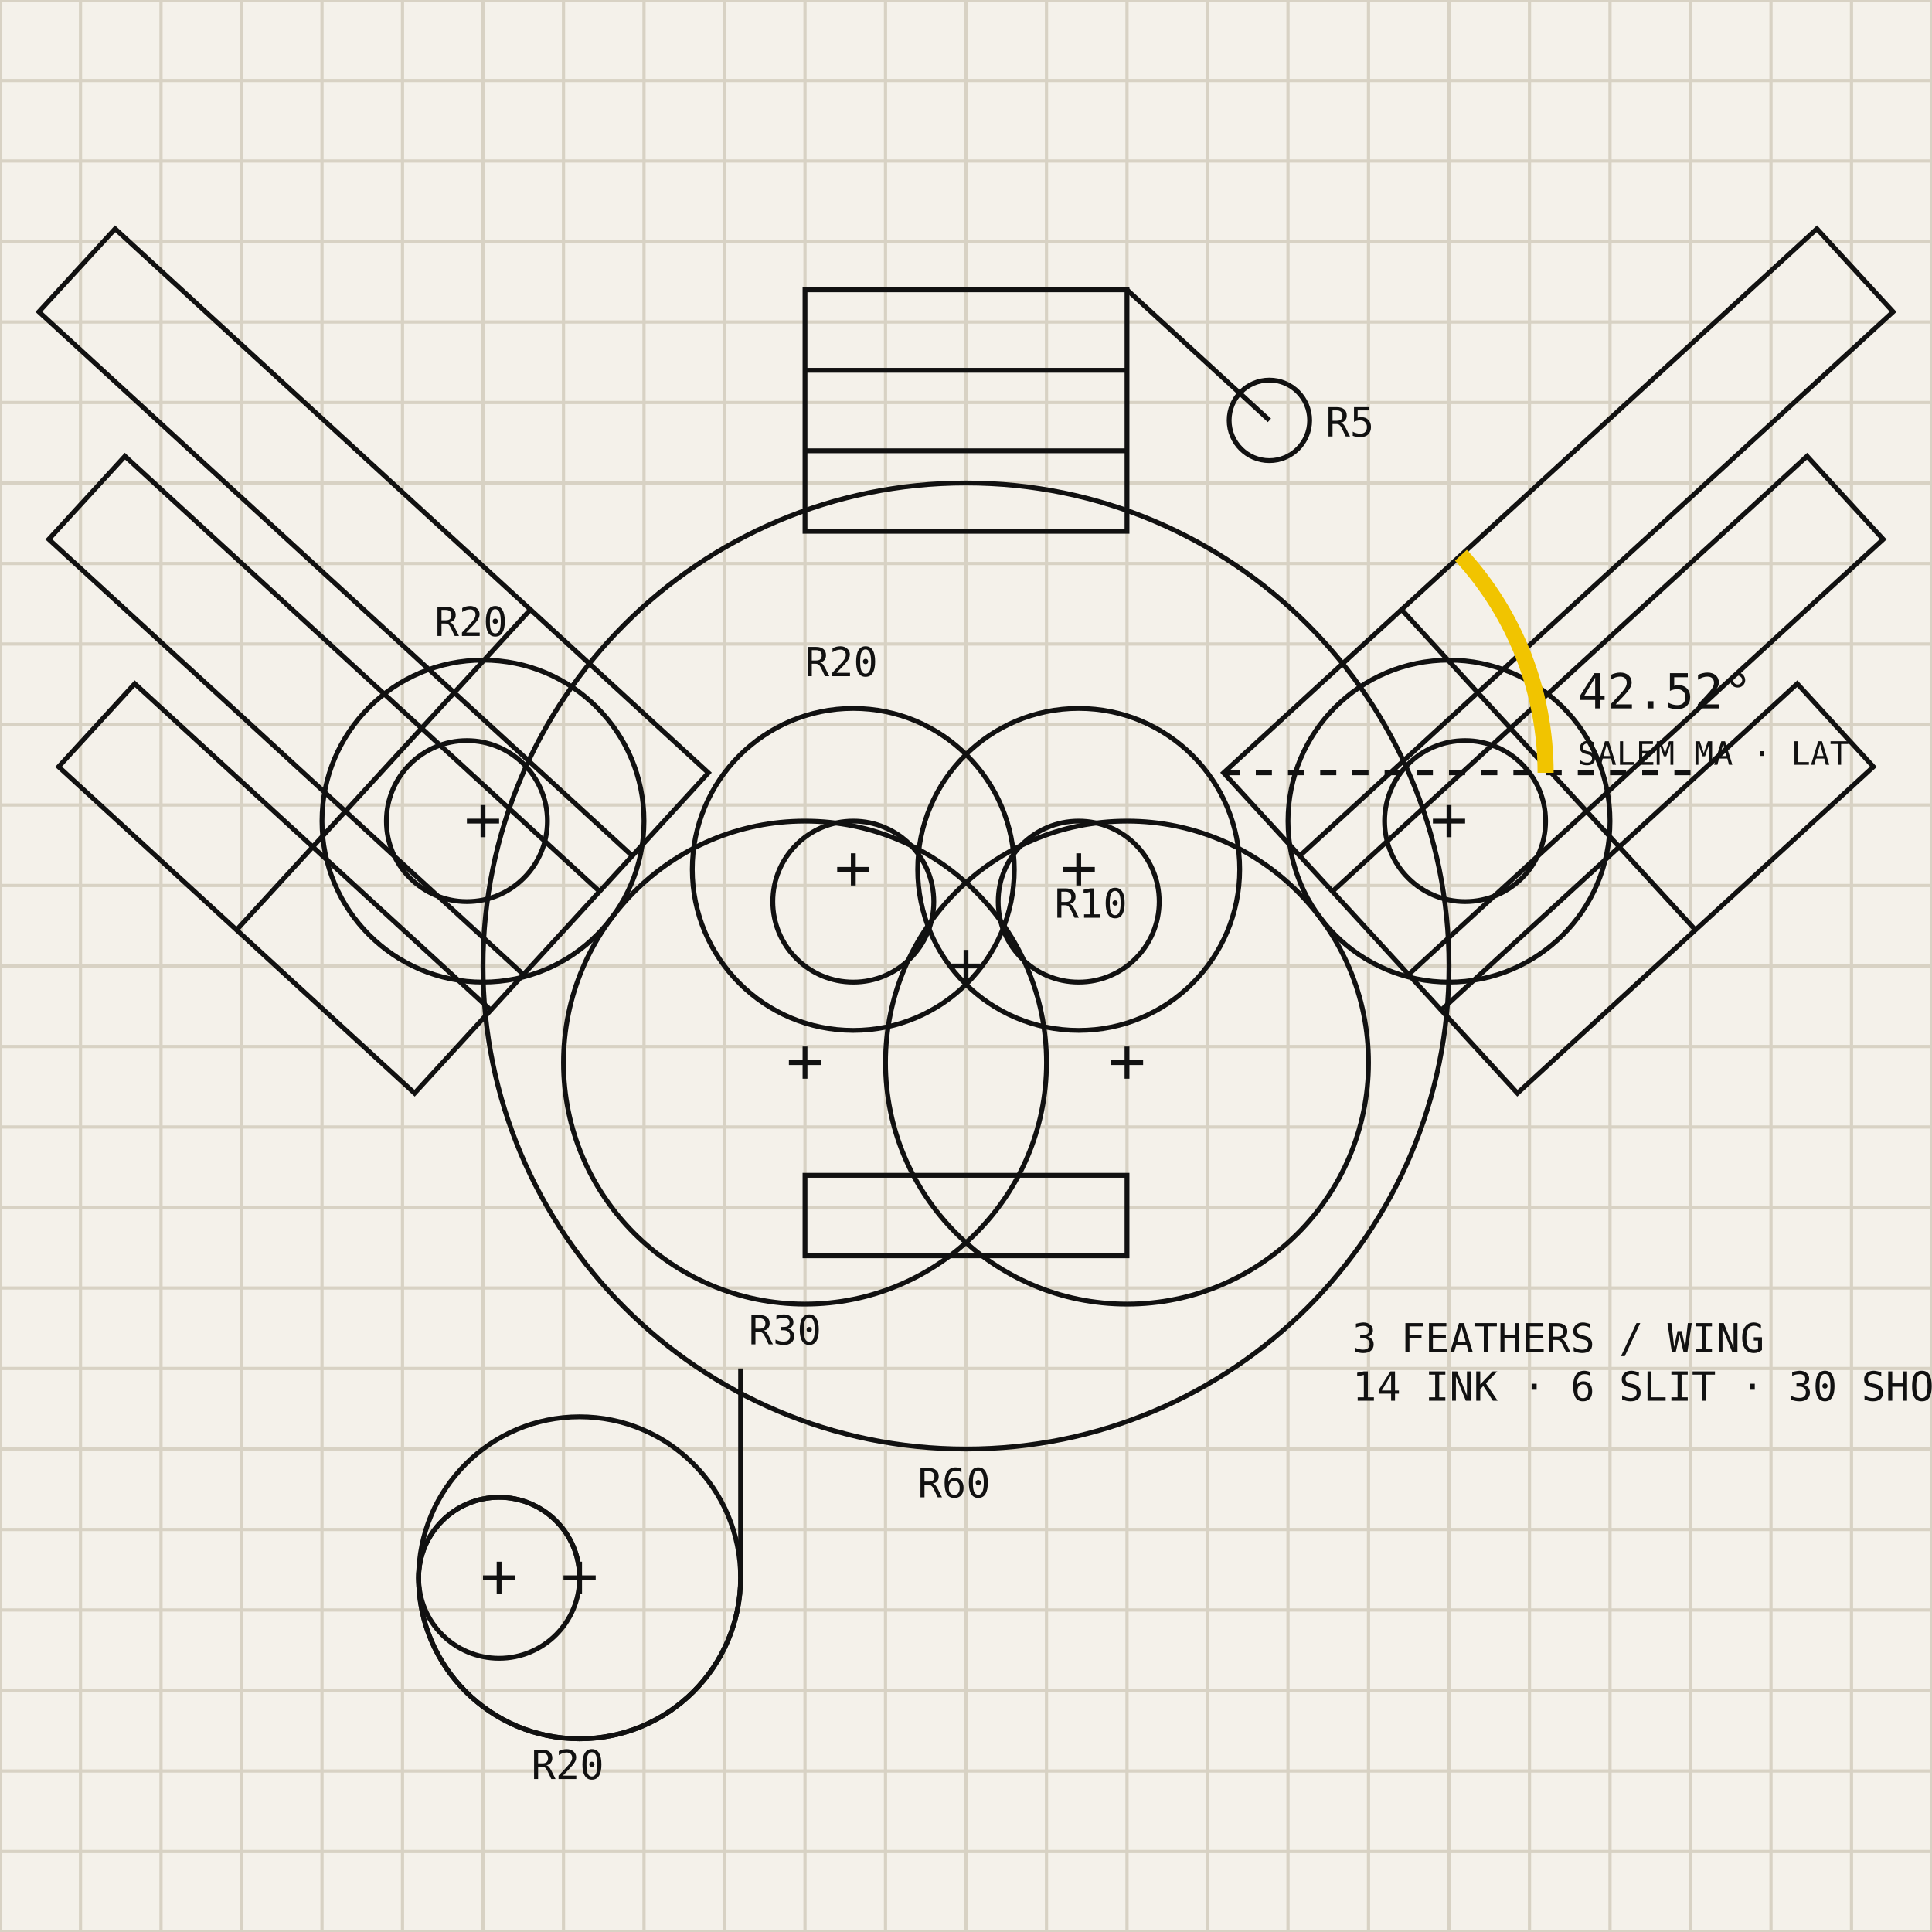
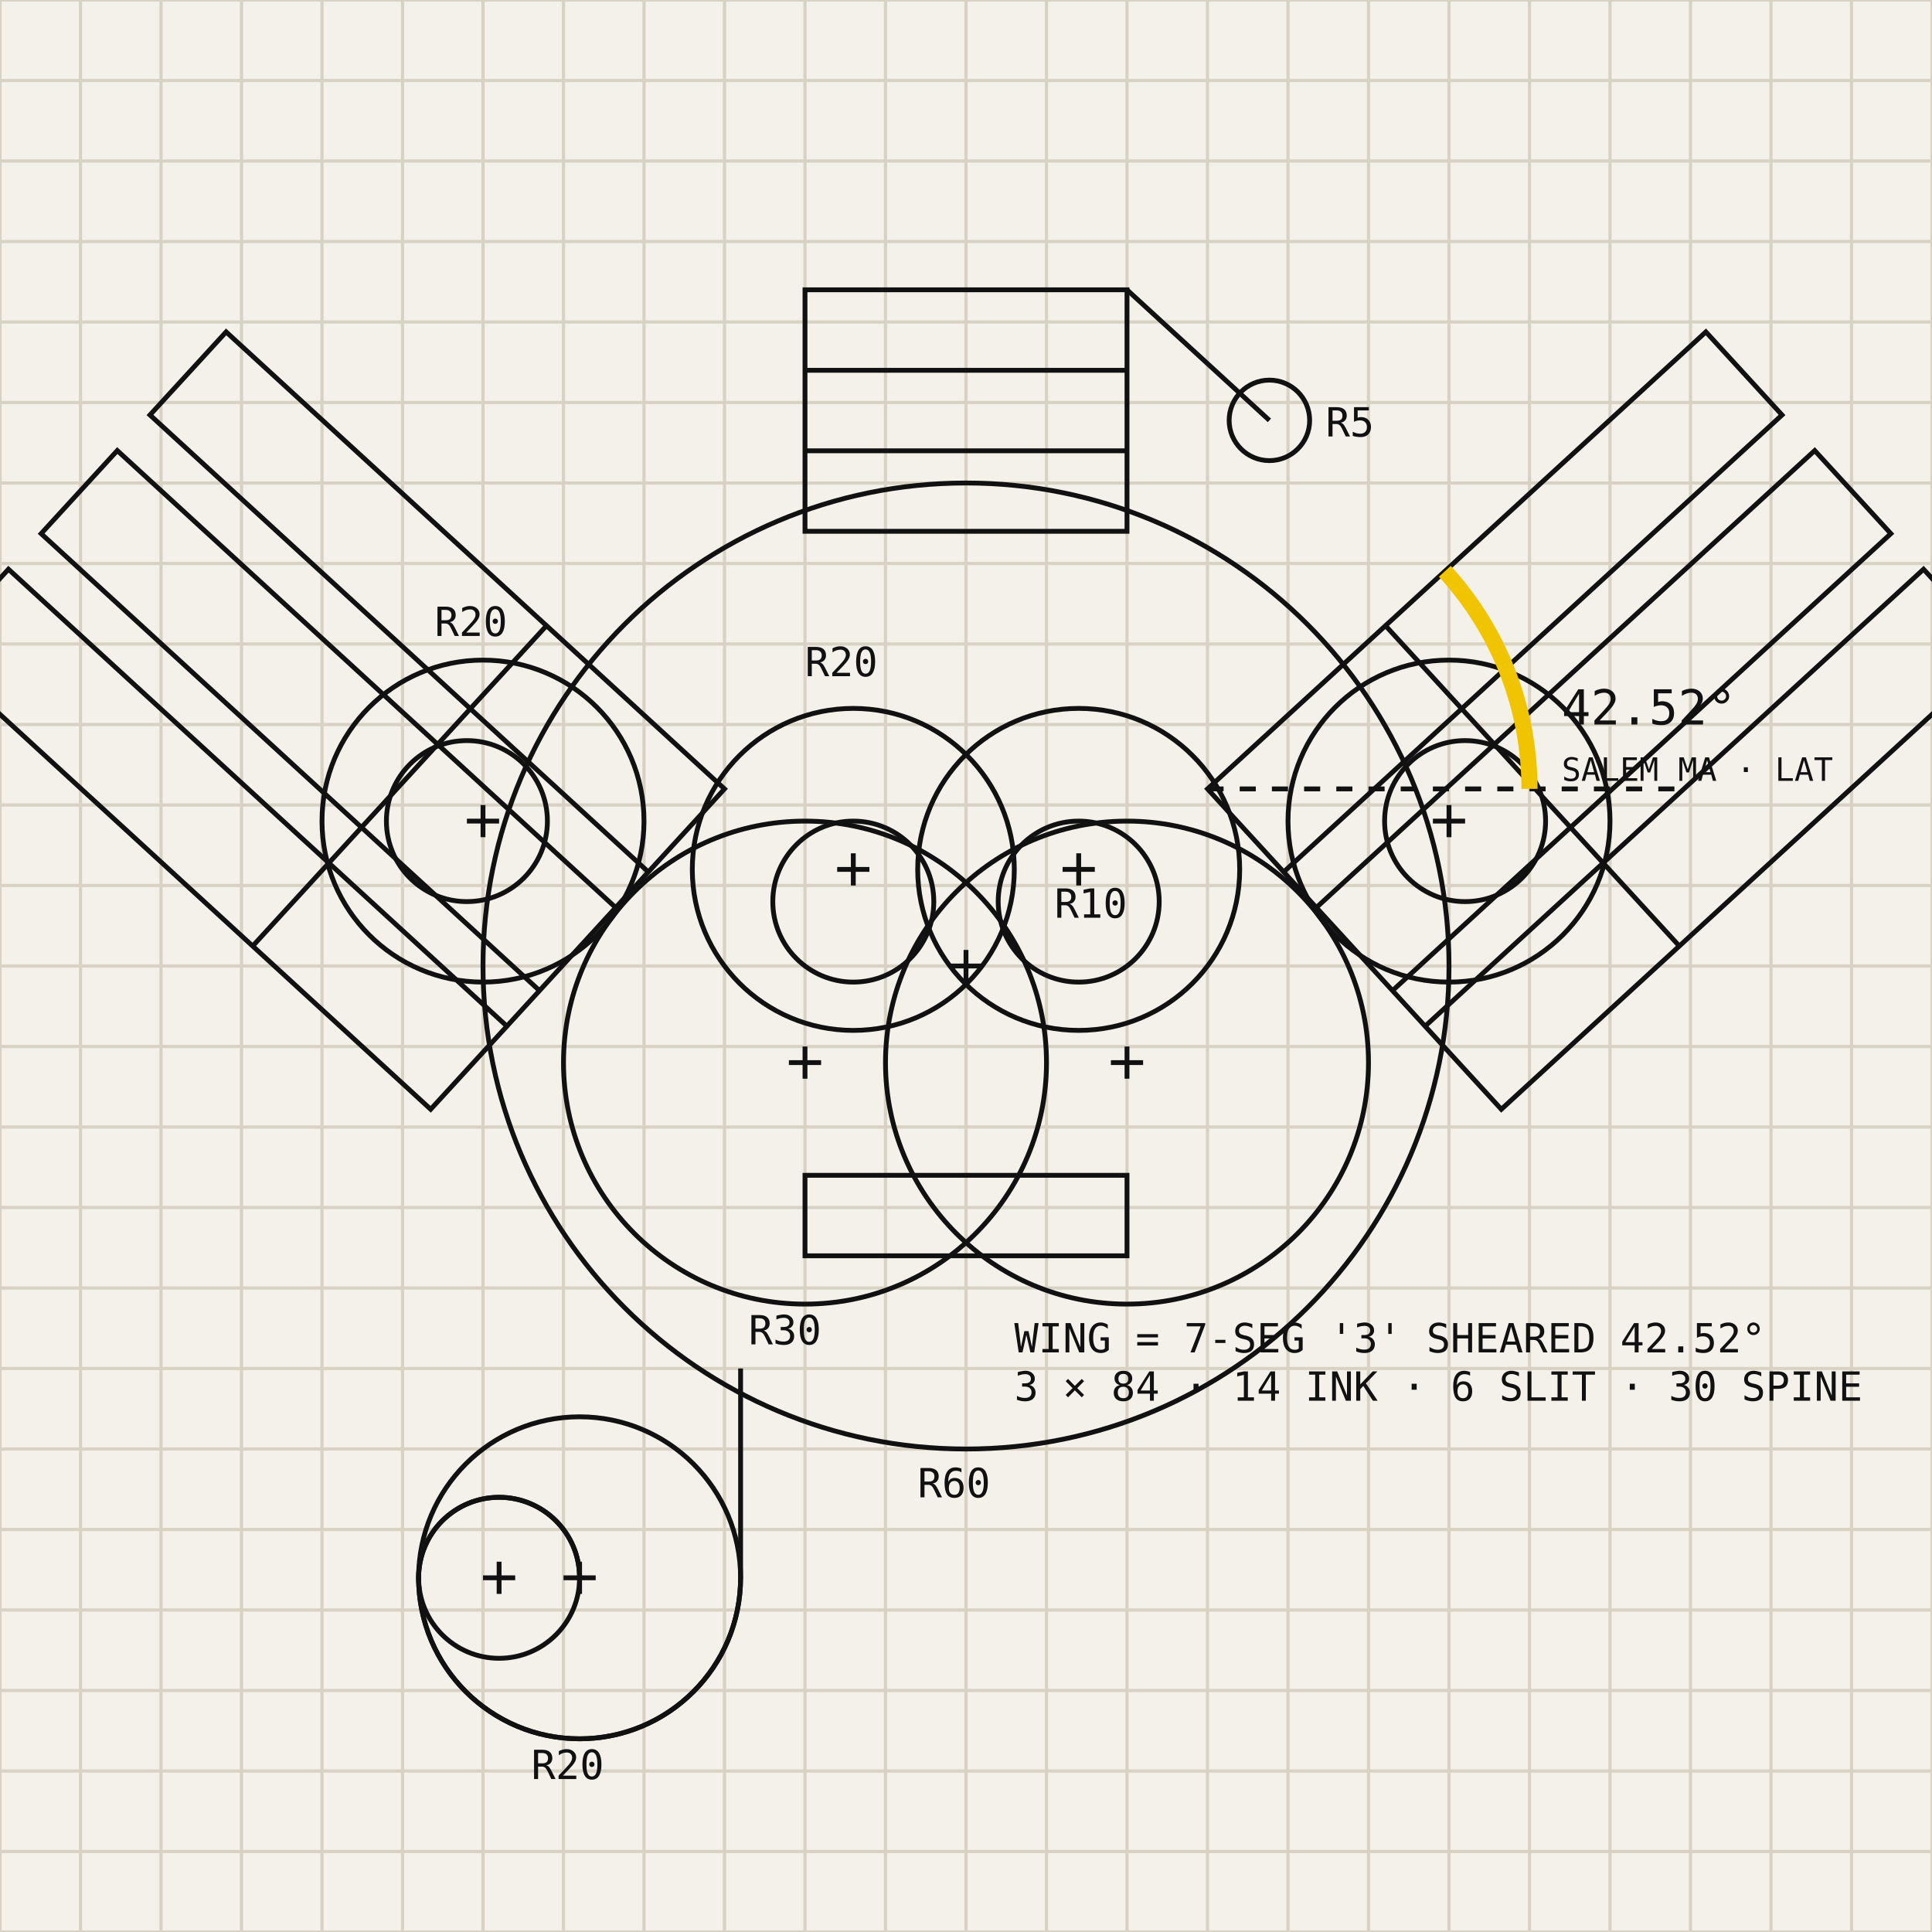
<svg xmlns="http://www.w3.org/2000/svg" viewBox="0 0 240 240">
  <rect width="100%" height="100%" fill="#F4F1EA" />
  <path stroke="#D8D2C4" stroke-width="0.4" d="M0 0 V240 M0 0 H240" />
  <path stroke="#D8D2C4" stroke-width="0.4" d="M10 0 V240 M0 10 H240" />
  <path stroke="#D8D2C4" stroke-width="0.4" d="M20 0 V240 M0 20 H240" />
  <path stroke="#D8D2C4" stroke-width="0.4" d="M30 0 V240 M0 30 H240" />
  <path stroke="#D8D2C4" stroke-width="0.4" d="M40 0 V240 M0 40 H240" />
  <path stroke="#D8D2C4" stroke-width="0.4" d="M50 0 V240 M0 50 H240" />
  <path stroke="#D8D2C4" stroke-width="0.4" d="M60 0 V240 M0 60 H240" />
  <path stroke="#D8D2C4" stroke-width="0.4" d="M70 0 V240 M0 70 H240" />
  <path stroke="#D8D2C4" stroke-width="0.4" d="M80 0 V240 M0 80 H240" />
  <path stroke="#D8D2C4" stroke-width="0.4" d="M90 0 V240 M0 90 H240" />
  <path stroke="#D8D2C4" stroke-width="0.4" d="M100 0 V240 M0 100 H240" />
  <path stroke="#D8D2C4" stroke-width="0.4" d="M110 0 V240 M0 110 H240" />
  <path stroke="#D8D2C4" stroke-width="0.4" d="M120 0 V240 M0 120 H240" />
  <path stroke="#D8D2C4" stroke-width="0.4" d="M130 0 V240 M0 130 H240" />
  <path stroke="#D8D2C4" stroke-width="0.4" d="M140 0 V240 M0 140 H240" />
  <path stroke="#D8D2C4" stroke-width="0.4" d="M150 0 V240 M0 150 H240" />
  <path stroke="#D8D2C4" stroke-width="0.4" d="M160 0 V240 M0 160 H240" />
  <path stroke="#D8D2C4" stroke-width="0.4" d="M170 0 V240 M0 170 H240" />
  <path stroke="#D8D2C4" stroke-width="0.4" d="M180 0 V240 M0 180 H240" />
  <path stroke="#D8D2C4" stroke-width="0.4" d="M190 0 V240 M0 190 H240" />
  <path stroke="#D8D2C4" stroke-width="0.4" d="M200 0 V240 M0 200 H240" />
  <path stroke="#D8D2C4" stroke-width="0.4" d="M210 0 V240 M0 210 H240" />
  <path stroke="#D8D2C4" stroke-width="0.4" d="M220 0 V240 M0 220 H240" />
  <path stroke="#D8D2C4" stroke-width="0.4" d="M230 0 V240 M0 230 H240" />
  <path stroke="#D8D2C4" stroke-width="0.4" d="M240 0 V240 M0 240 H240" />
  <circle fill="none" stroke="#111111" stroke-width="0.6" cx="120" cy="120" r="60" />
  <circle fill="none" stroke="#111111" stroke-width="0.6" cx="60" cy="102" r="20" />
  <circle fill="none" stroke="#111111" stroke-width="0.6" cx="180" cy="102" r="20" />
  <circle fill="none" stroke="#111111" stroke-width="0.6" cx="58" cy="102" r="10" />
  <circle fill="none" stroke="#111111" stroke-width="0.6" cx="182" cy="102" r="10" />
  <circle fill="none" stroke="#111111" stroke-width="0.6" cx="100" cy="132" r="30" />
  <circle fill="none" stroke="#111111" stroke-width="0.6" cx="140" cy="132" r="30" />
  <circle fill="none" stroke="#111111" stroke-width="0.6" cx="106" cy="108" r="20" />
  <circle fill="none" stroke="#111111" stroke-width="0.6" cx="134" cy="108" r="20" />
  <circle fill="none" stroke="#111111" stroke-width="0.6" cx="106" cy="112" r="10" />
  <circle fill="none" stroke="#111111" stroke-width="0.6" cx="134" cy="112" r="10" />
  <circle fill="none" stroke="#111111" stroke-width="0.6" cx="72" cy="196" r="20" />
  <circle fill="none" stroke="#111111" stroke-width="0.6" cx="62" cy="196" r="10" />
  <circle fill="none" stroke="#111111" stroke-width="0.6" cx="157.69" cy="52.22" r="5" />
  <path stroke="#111111" stroke-width="0.6" d="M118 120 H122 M120 118 V122" />
  <path stroke="#111111" stroke-width="0.6" d="M58 102 H62 M60 100 V104" />
  <path stroke="#111111" stroke-width="0.6" d="M178 102 H182 M180 100 V104" />
  <path stroke="#111111" stroke-width="0.6" d="M98 132 H102 M100 130 V134" />
  <path stroke="#111111" stroke-width="0.6" d="M138 132 H142 M140 130 V134" />
  <path stroke="#111111" stroke-width="0.6" d="M104 108 H108 M106 106 V110" />
  <path stroke="#111111" stroke-width="0.6" d="M132 108 H136 M134 106 V110" />
  <path stroke="#111111" stroke-width="0.6" d="M70 196 H74 M72 194 V198" />
  <path stroke="#111111" stroke-width="0.6" d="M60 196 H64 M62 194 V198" />
-   <path fill="none" stroke="#111111" stroke-width="0.6" d="M152 96 L225.7 28.42 L235.17 38.73 L161.46 106.32 Z M165.52 110.74 L224.48 56.67 L233.94 66.99 L174.98 121.06 Z M179.03 125.48 L223.26 84.93 L232.72 95.25 L188.5 135.8 Z M152 96 L174.11 75.72 L210.61 115.52 L188.5 135.8 Z" />
-   <path fill="none" stroke="#111111" stroke-width="0.6" transform="translate(240 0) scale(-1 1)" d="M152 96 L225.7 28.42 L235.17 38.73 L161.46 106.32 Z M165.52 110.74 L224.48 56.67 L233.94 66.99 L174.98 121.06 Z M179.03 125.48 L223.26 84.93 L232.72 95.25 L188.5 135.8 Z M152 96 L174.11 75.72 L210.61 115.52 L188.5 135.8 Z" />
+   <path fill="none" stroke="#111111" stroke-width="0.6" d="M150 98 L211.91 41.23 L221.37 51.55 L159.46 108.32 Z M163.52 112.74 L225.43 55.97 L234.89 66.29 L172.98 123.06 Z M177.03 127.48 L238.95 70.71 L248.41 81.03 L186.5 137.8 Z M150 98 L172.11 77.72 L208.61 117.52 L186.5 137.8 Z" />
+   <path fill="none" stroke="#111111" stroke-width="0.6" transform="translate(240 0) scale(-1 1)" d="M150 98 L211.91 41.23 L221.37 51.55 L159.46 108.32 Z M163.52 112.74 L225.43 55.97 L234.89 66.29 L172.98 123.06 Z M177.03 127.48 L238.95 70.71 L248.41 81.03 L186.5 137.8 Z M150 98 L172.11 77.72 L208.61 117.52 L186.5 137.8 Z" />
  <path fill="none" stroke="#111111" stroke-width="0.6" d="M100 36 H140 V66 H100 Z M100 56 H140 M100 46 H140 M100 146 H140 V156 H100 Z" />
  <path fill="none" stroke="#111111" stroke-width="0.6" d="M92 170 V196 A20 20 0 0 1 52 196 A10 10 0 0 1 72 196" />
  <path fill="none" stroke="#111111" stroke-width="0.6" d="M140 36 L157.69 52.22" />
-   <path stroke="#111111" stroke-width="0.6" stroke-dasharray="2 2" d="M152 96 H212" />
-   <path fill="none" stroke="#F1C400" stroke-width="2" d="M192 96 A40 40 0 0 0 181.48 68.97" />
-   <text x="196" y="88" font-family="JetBrains Mono, monospace" font-size="6" fill="#111111">42.52°</text>
-   <text x="196" y="95" font-family="JetBrains Mono, monospace" font-size="4" fill="#111111">SALEM MA · LAT</text>
+   <path stroke="#111111" stroke-width="0.6" stroke-dasharray="2 2" d="M150 98 H210" />
+   <path fill="none" stroke="#F1C400" stroke-width="2" d="M190 98 A40 40 0 0 0 179.48 70.97" />
+   <text x="194" y="90" font-family="JetBrains Mono, monospace" font-size="6" fill="#111111">42.52°</text>
+   <text x="194" y="97" font-family="JetBrains Mono, monospace" font-size="4" fill="#111111">SALEM MA · LAT</text>
  <text x="114" y="186" font-family="JetBrains Mono, monospace" font-size="5" fill="#111111">R60</text>
  <text x="54" y="79" font-family="JetBrains Mono, monospace" font-size="5" fill="#111111">R20</text>
  <text x="93" y="167" font-family="JetBrains Mono, monospace" font-size="5" fill="#111111">R30</text>
  <text x="100" y="84" font-family="JetBrains Mono, monospace" font-size="5" fill="#111111">R20</text>
  <text x="131" y="114" font-family="JetBrains Mono, monospace" font-size="5" fill="#111111">R10</text>
  <text x="66" y="221" font-family="JetBrains Mono, monospace" font-size="5" fill="#111111">R20</text>
  <text x="164.689" y="54.22" font-family="JetBrains Mono, monospace" font-size="5" fill="#111111">R5</text>
-   <text x="168" y="168" font-family="JetBrains Mono, monospace" font-size="5" fill="#111111">3 FEATHERS / WING</text>
-   <text x="168" y="174" font-family="JetBrains Mono, monospace" font-size="5" fill="#111111">14 INK · 6 SLIT · 30 SHOULDER</text>
+   <text x="126" y="168" font-family="JetBrains Mono, monospace" font-size="5" fill="#111111">WING = 7-SEG '3' SHEARED 42.52°</text>
+   <text x="126" y="174" font-family="JetBrains Mono, monospace" font-size="5" fill="#111111">3 × 84 · 14 INK · 6 SLIT · 30 SPINE</text>
</svg>
